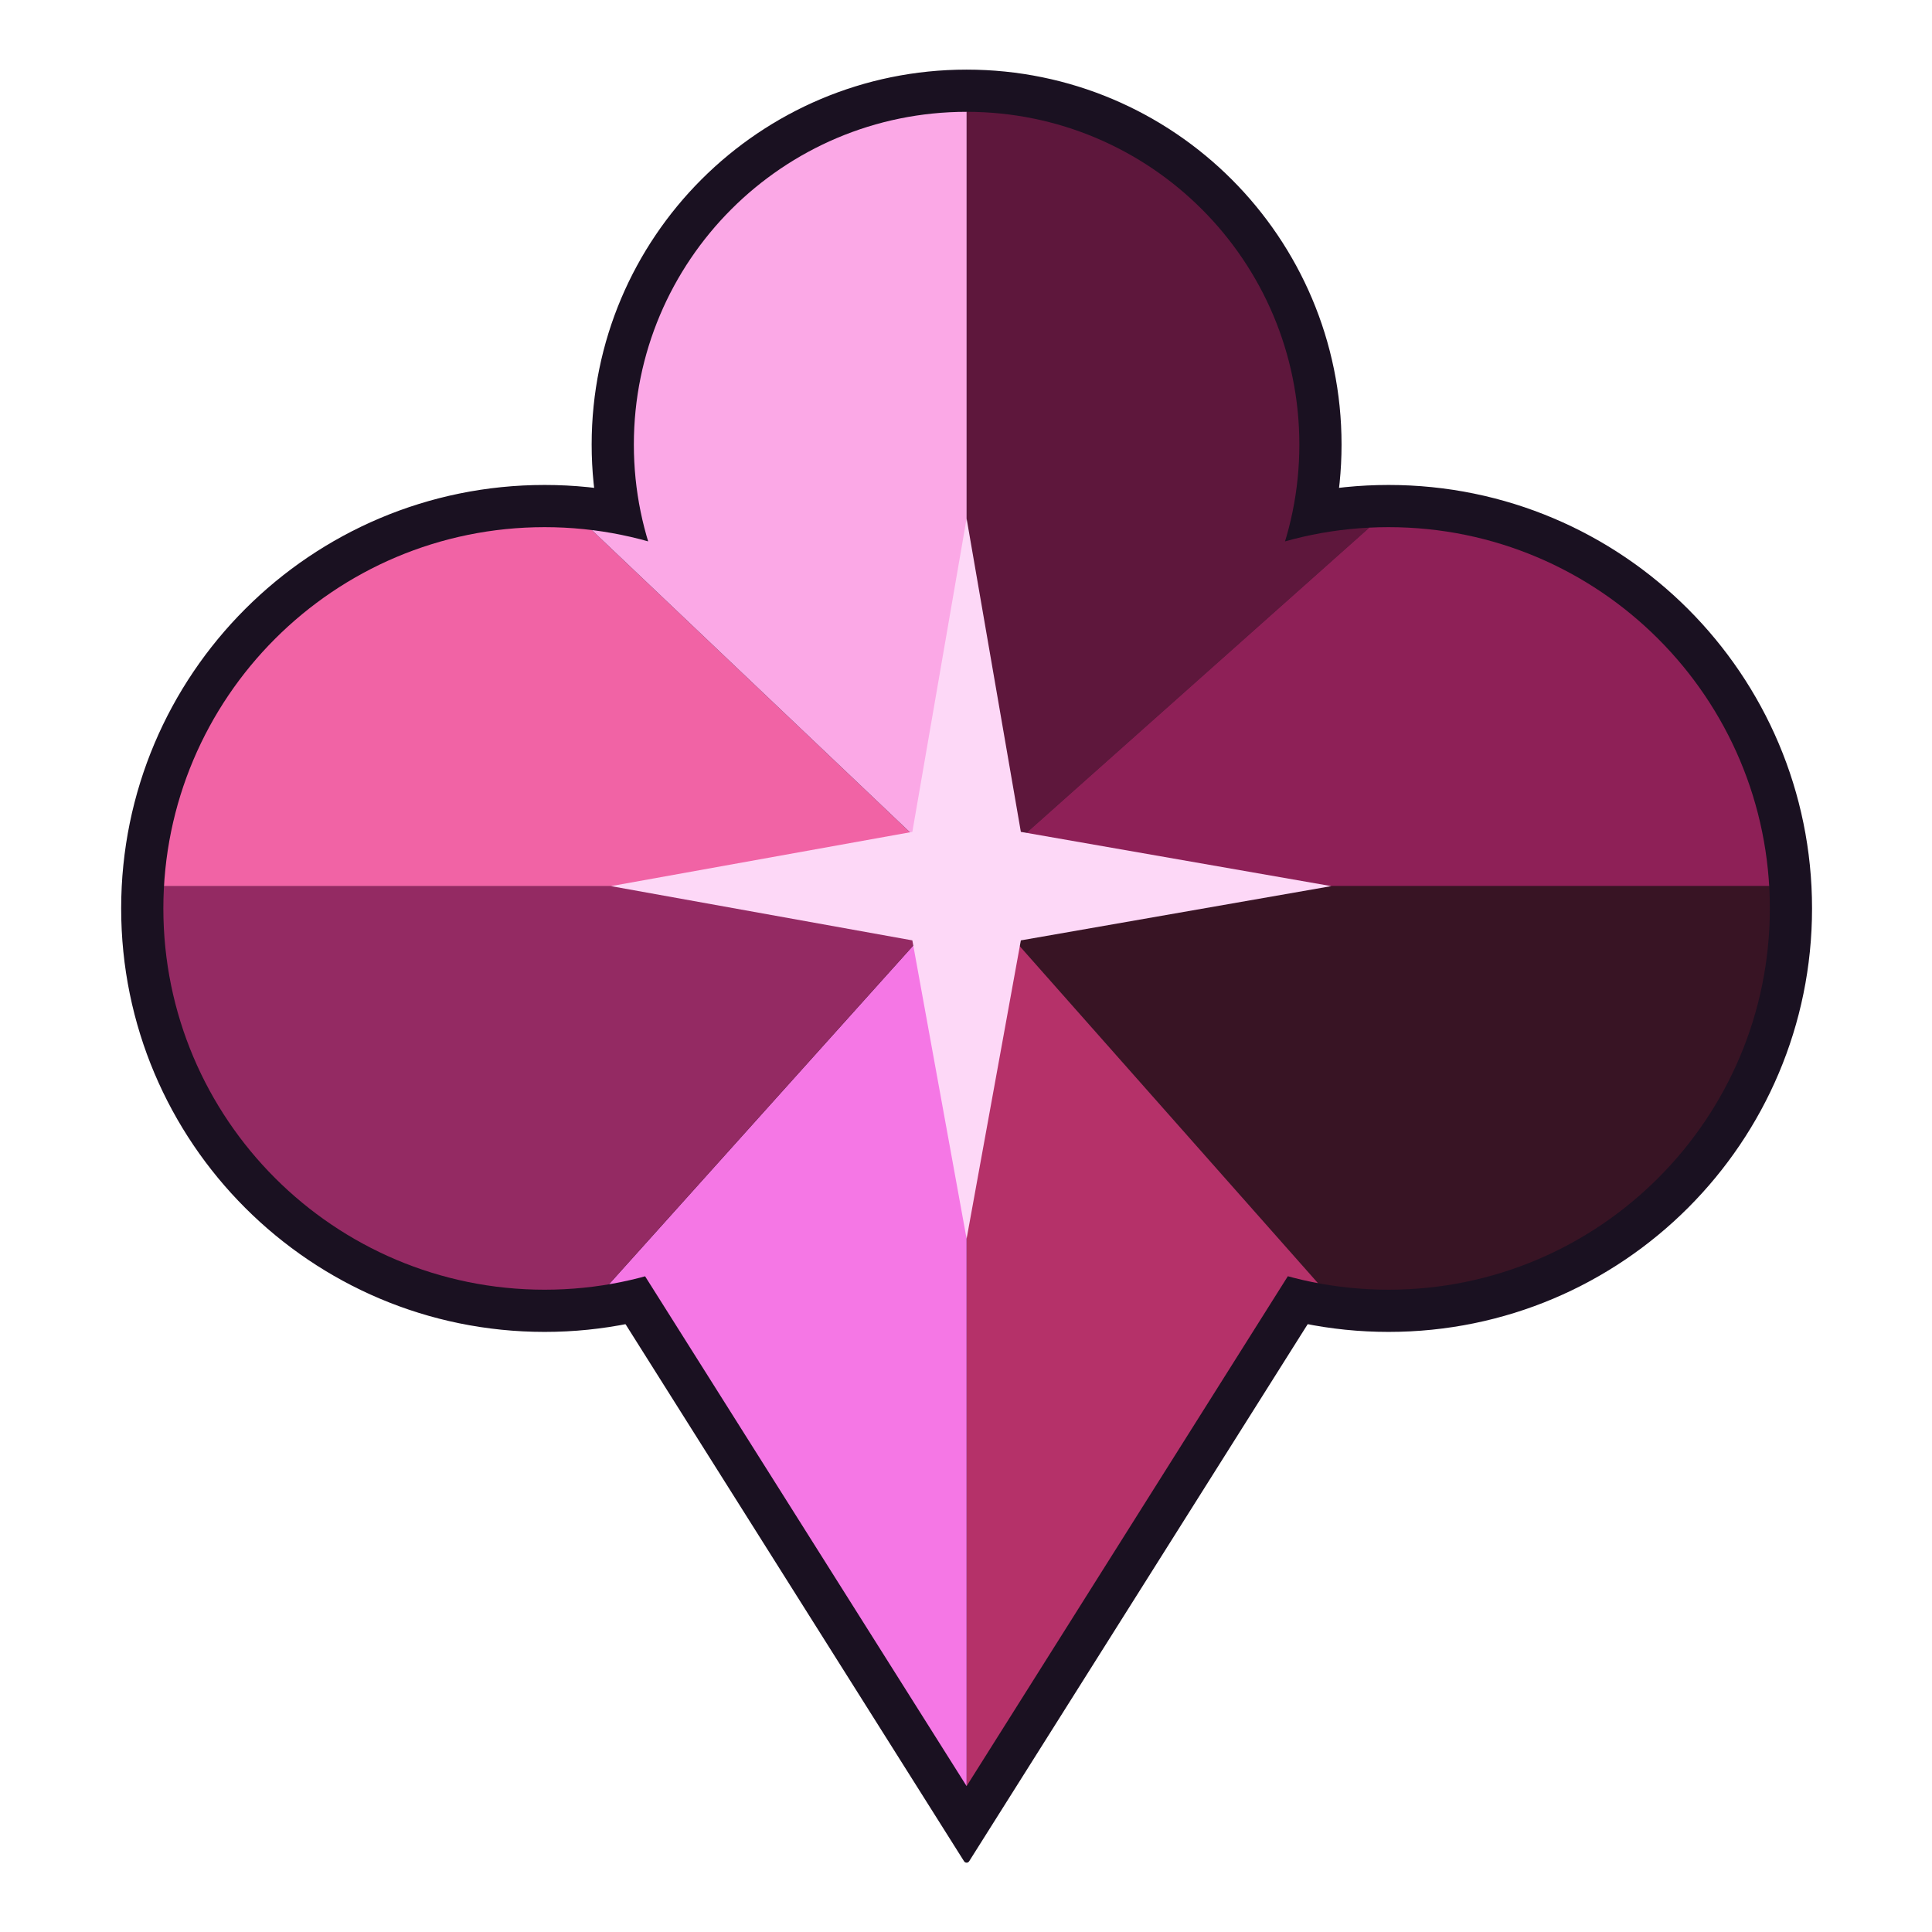
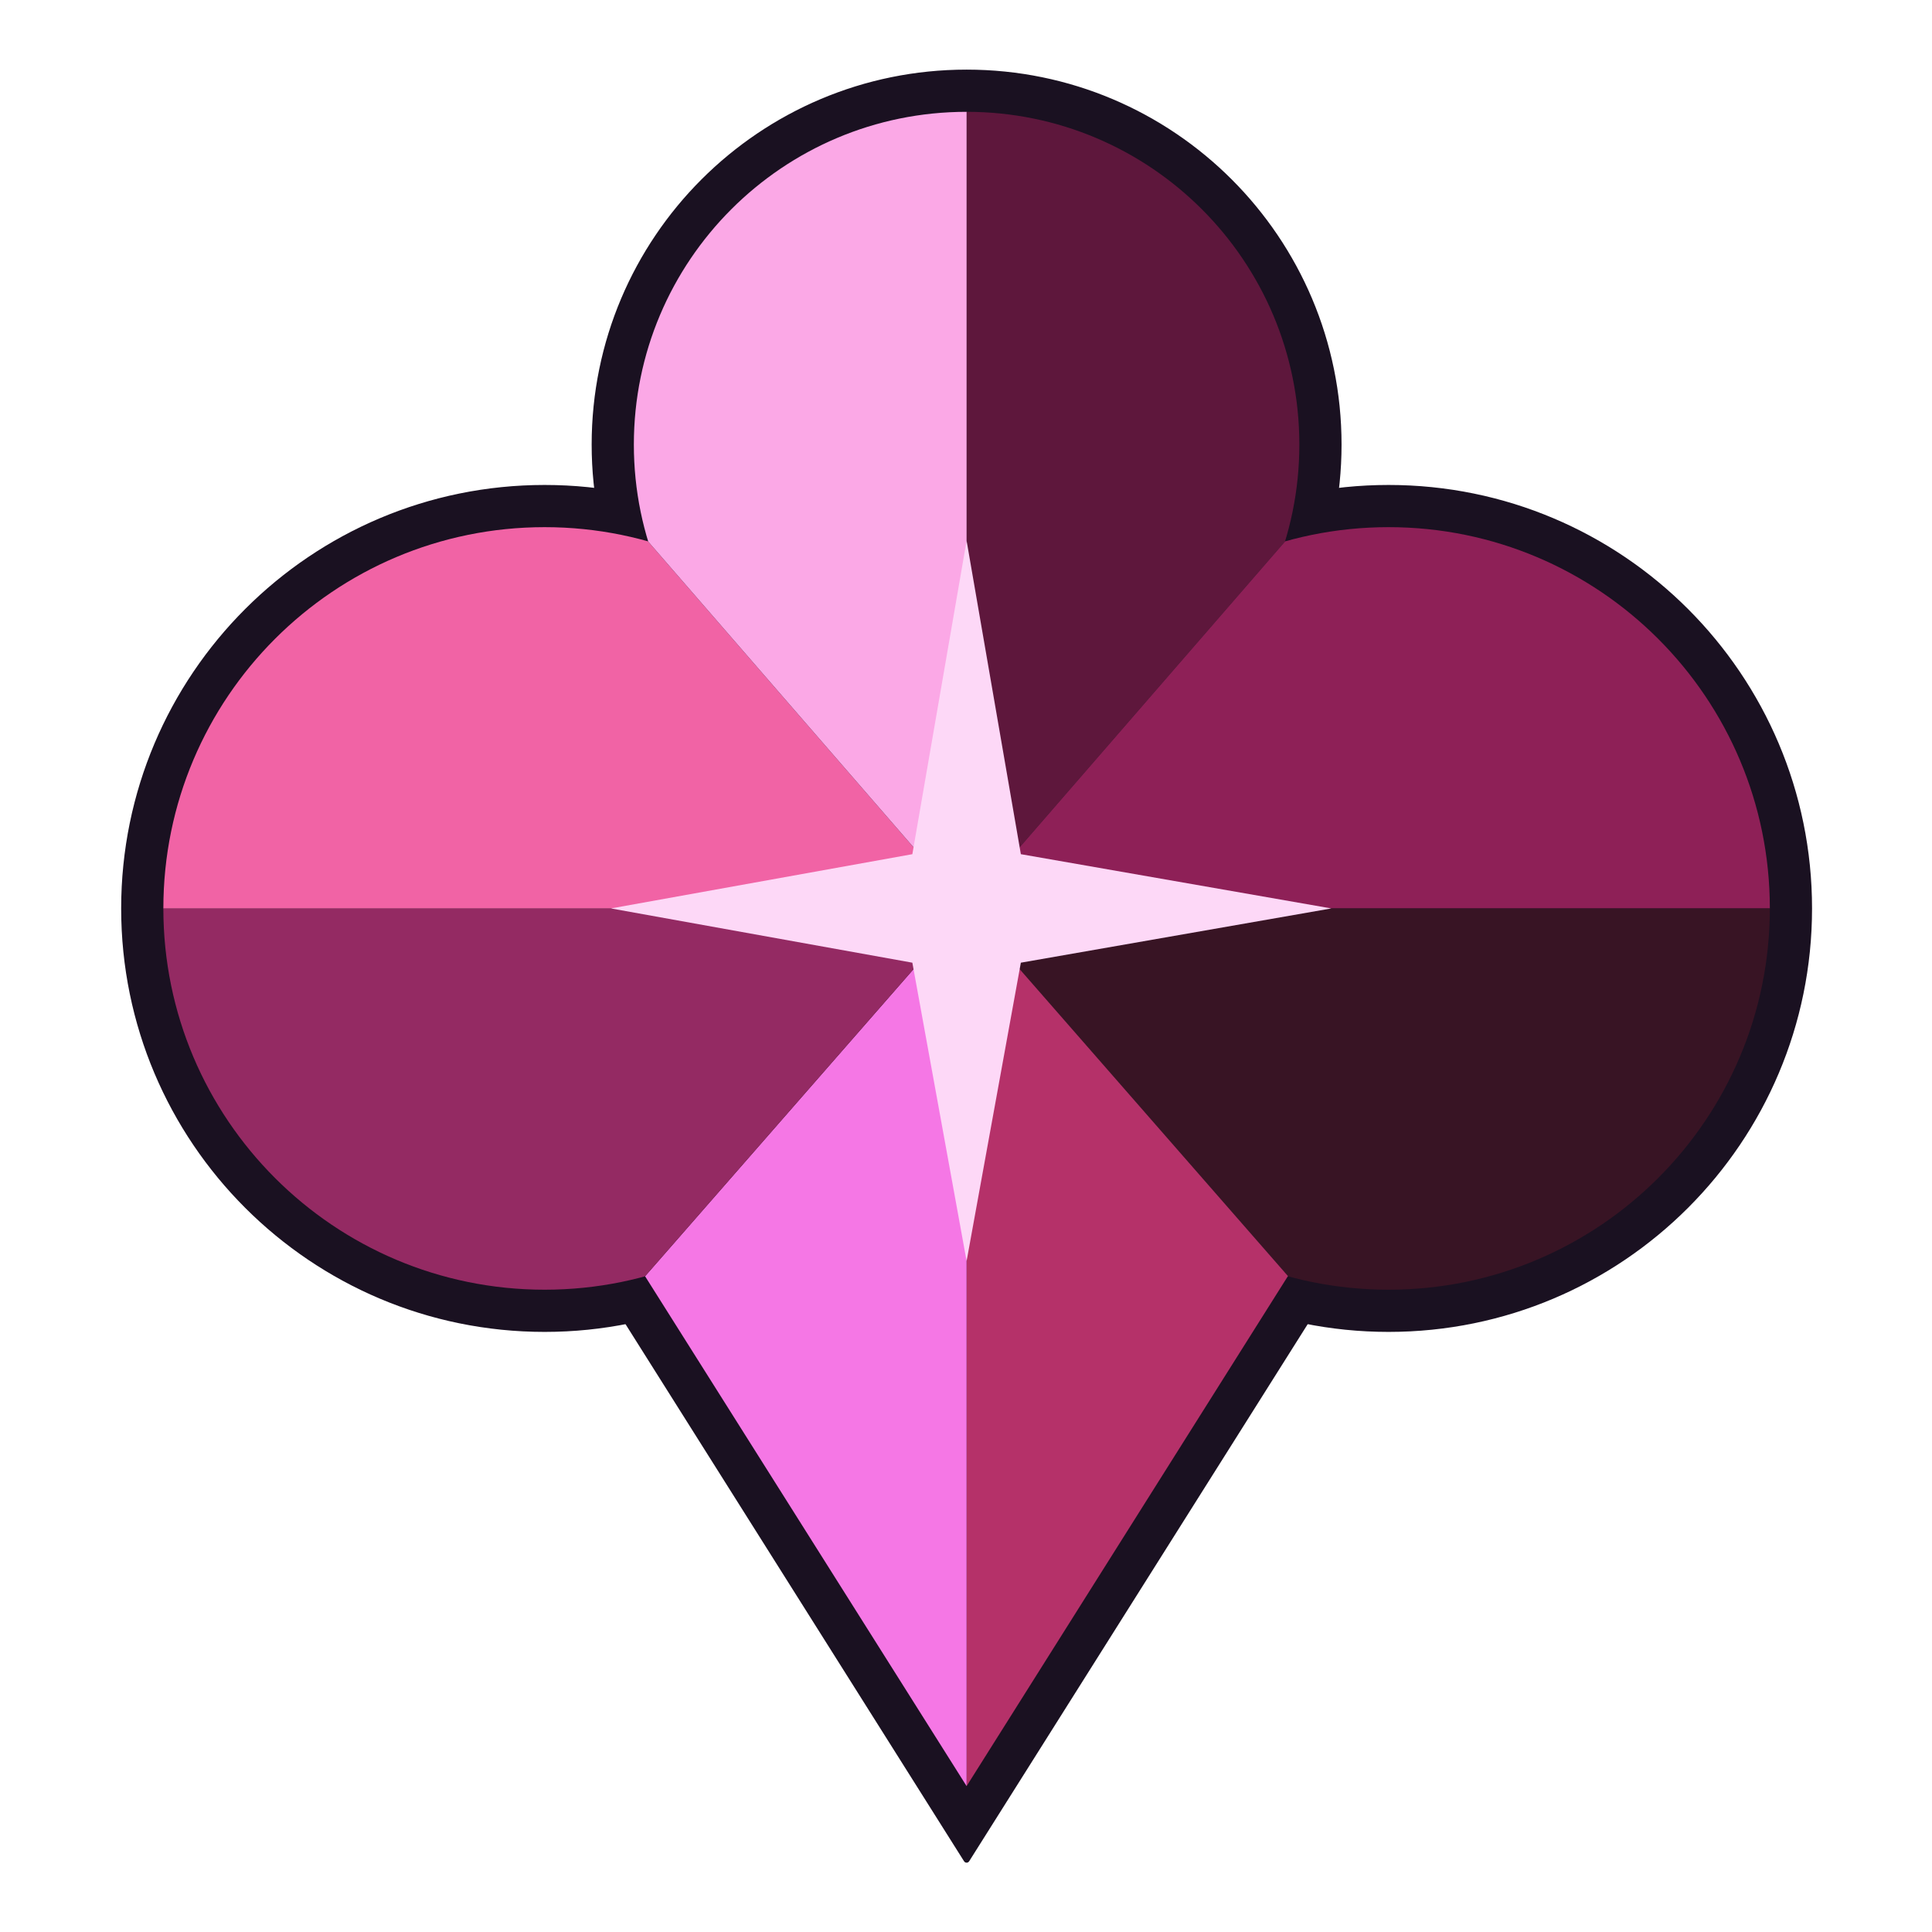
<svg xmlns="http://www.w3.org/2000/svg" viewBox="0 0 200 200" width="200" height="200">
  <svg viewBox="27 28 641 641" width="200" height="200">
    <defs>
      <clipPath id="c">
        <circle cx="347.7" cy="175.5" r="110.4" />
        <circle cx="207.7" cy="329.4" r="126.5" />
        <circle cx="487.7" cy="329.4" r="126.5" />
        <polygon points="347.7,620.6 241.0,451.4 207.7,329.4 347.7,175.5 487.7,329.4 454.3,451.4" />
      </clipPath>
    </defs>
    <g fill="#1a1121" stroke="#1a1121" stroke-width="2" stroke-linejoin="round">
      <circle cx="347.7" cy="175.5" r="123.4" />
      <circle cx="207.7" cy="329.4" r="139.5" />
      <circle cx="487.7" cy="329.4" r="139.5" />
      <polygon points="347.7,645.0 235.0,466.2 207.7,329.4 347.7,175.5 487.7,329.4 460.4,466.2" />
    </g>
    <g clip-path="url(#c)">
-       <polygon points="347.7,322.0 347.7,-1678.0 558.1,-1666.9 766.3,-1633.7 969.7,-1578.8 1166.3,-1502.8 1353.8,-1406.5 1530.1,-1291.0 1693.3,-1157.7 1841.5,-1007.8" fill="#5e173c" />
-       <polygon points="347.7,322.0 1841.5,-1007.8 1956.1,-866.7 2057.4,-715.8 2144.5,-556.2 2216.9,-389.5 2273.7,-216.8 2314.7,-39.7 2339.4,140.4 2347.7,322.0" fill="#8e2057" />
-       <polygon points="347.7,322.0 2347.7,322.0 2336.5,533.2 2303.1,742.0 2247.8,946.1 2171.3,1143.3 2074.4,1331.3 1958.1,1507.9 1823.9,1671.4 1673.2,1819.7" fill="#381424" />
-       <polygon points="347.7,322.0 1673.2,1819.7 1532.3,1933.4 1381.7,2034.0 1222.6,2120.5 1056.4,2192.2 884.4,2248.6 707.9,2289.3 528.6,2313.8 347.7,2322.0" fill="#b53169" />
-       <polygon points="347.7,322.0 347.7,2322.0 165.0,2313.6 -16.2,2288.6 -194.3,2247.2 -367.9,2189.6 -535.5,2116.4 -695.8,2028.2 -847.3,1925.8 -988.8,1809.9" fill="#f577e5" />
-       <polygon points="347.7,322.0 -988.8,1809.9 -1137.2,1661.8 -1269.3,1499.0 -1383.6,1323.3 -1478.9,1136.6 -1554.1,940.9 -1608.5,738.4 -1641.3,531.4 -1652.3,322.0" fill="#942a63" />
-       <polygon points="347.7,322.0 -1652.3,322.0 -1643.3,132.3 -1616.3,-55.6 -1571.7,-240.1 -1509.7,-419.6 -1431.0,-592.4 -1336.3,-757.0 -1226.4,-911.8 -1102.3,-1055.5" fill="#f163a5" />
-       <polygon points="347.7,322.0 -1102.3,-1055.5 -955.5,-1195.2 -795.2,-1319.3 -623.2,-1426.5 -441.3,-1515.8 -251.3,-1586.2 -55.1,-1637.0 145.3,-1667.7 347.7,-1678.0" fill="#fba8e6" />
-       <polygon points="347.7,200.0 365.7,304.0 468.7,322.0 365.7,340.0 347.7,439.0 329.7,340.0 229.7,322.0 329.7,304.0" fill="#fdd8f7" />
+       <polygon points="347.7,329.4 347.7,-1670.6 526.1,-1662.6 703.2,-1638.7 877.4,-1599.2 1047.3,-1544.2 1211.7,-1474.3 1369.2,-1390.0 1518.5,-1292.0 1658.5,-1181.1" fill="#5e173c" />
+       <polygon points="347.7,329.4 1658.5,-1181.1 1812.4,-1032.4 1949.4,-868.2 2068.2,-690.3 2167.3,-500.7 2245.5,-301.6 2302.1,-95.3 2336.2,115.8 2347.7,329.4" fill="#8e2057" />
+       <polygon points="347.7,329.4 2347.7,329.4 2336.3,542.1 2302.4,752.4 2246.4,957.9 2168.8,1156.3 2070.5,1345.3 1952.7,1522.7 1816.7,1686.7 1664.0,1835.2" fill="#381424" />
+       <polygon points="347.7,329.4 1664.0,1835.2 1523.7,1947.2 1373.9,2046.1 1215.8,2131.2 1050.7,2201.8 880.0,2257.3 704.9,2297.3 527.0,2321.4 347.7,2329.4" fill="#b53169" />
+       <polygon points="347.7,329.4 347.7,2329.4 168.3,2321.4 -9.6,2297.3 -184.6,2257.3 -355.3,2201.8 -520.4,2131.2 -678.5,2046.1 -828.3,1947.2 -968.6,1835.2" fill="#f577e5" />
+       <polygon points="347.7,329.4 -968.6,1835.2 -1121.3,1686.7 -1257.3,1522.7 -1375.1,1345.3 -1473.4,1156.3 -1551.0,957.9 -1607.1,752.4 -1641.0,542.1 -1652.3,329.4" fill="#942a63" />
+       <polygon points="347.7,329.4 -1652.3,329.4 -1640.9,115.8 -1606.7,-95.3 -1550.1,-301.6 -1471.9,-500.7 -1372.8,-690.3 -1254.1,-868.2 -1117.0,-1032.4 -963.2,-1181.1" fill="#f163a5" />
+       <polygon points="347.7,329.4 -963.2,-1181.1 -823.2,-1292.0 -673.8,-1390.0 -516.3,-1474.3 -352.0,-1544.2 -182.0,-1599.2 -7.8,-1638.7 169.2,-1662.6 347.7,-1670.6" fill="#fba8e6" />
+       <polygon points="347.7,207.4 365.7,311.4 468.7,329.4 365.7,347.4 347.7,446.4 329.7,347.4 229.7,329.4 329.7,311.4" fill="#fdd8f7" />
    </g>
  </svg>
</svg>
